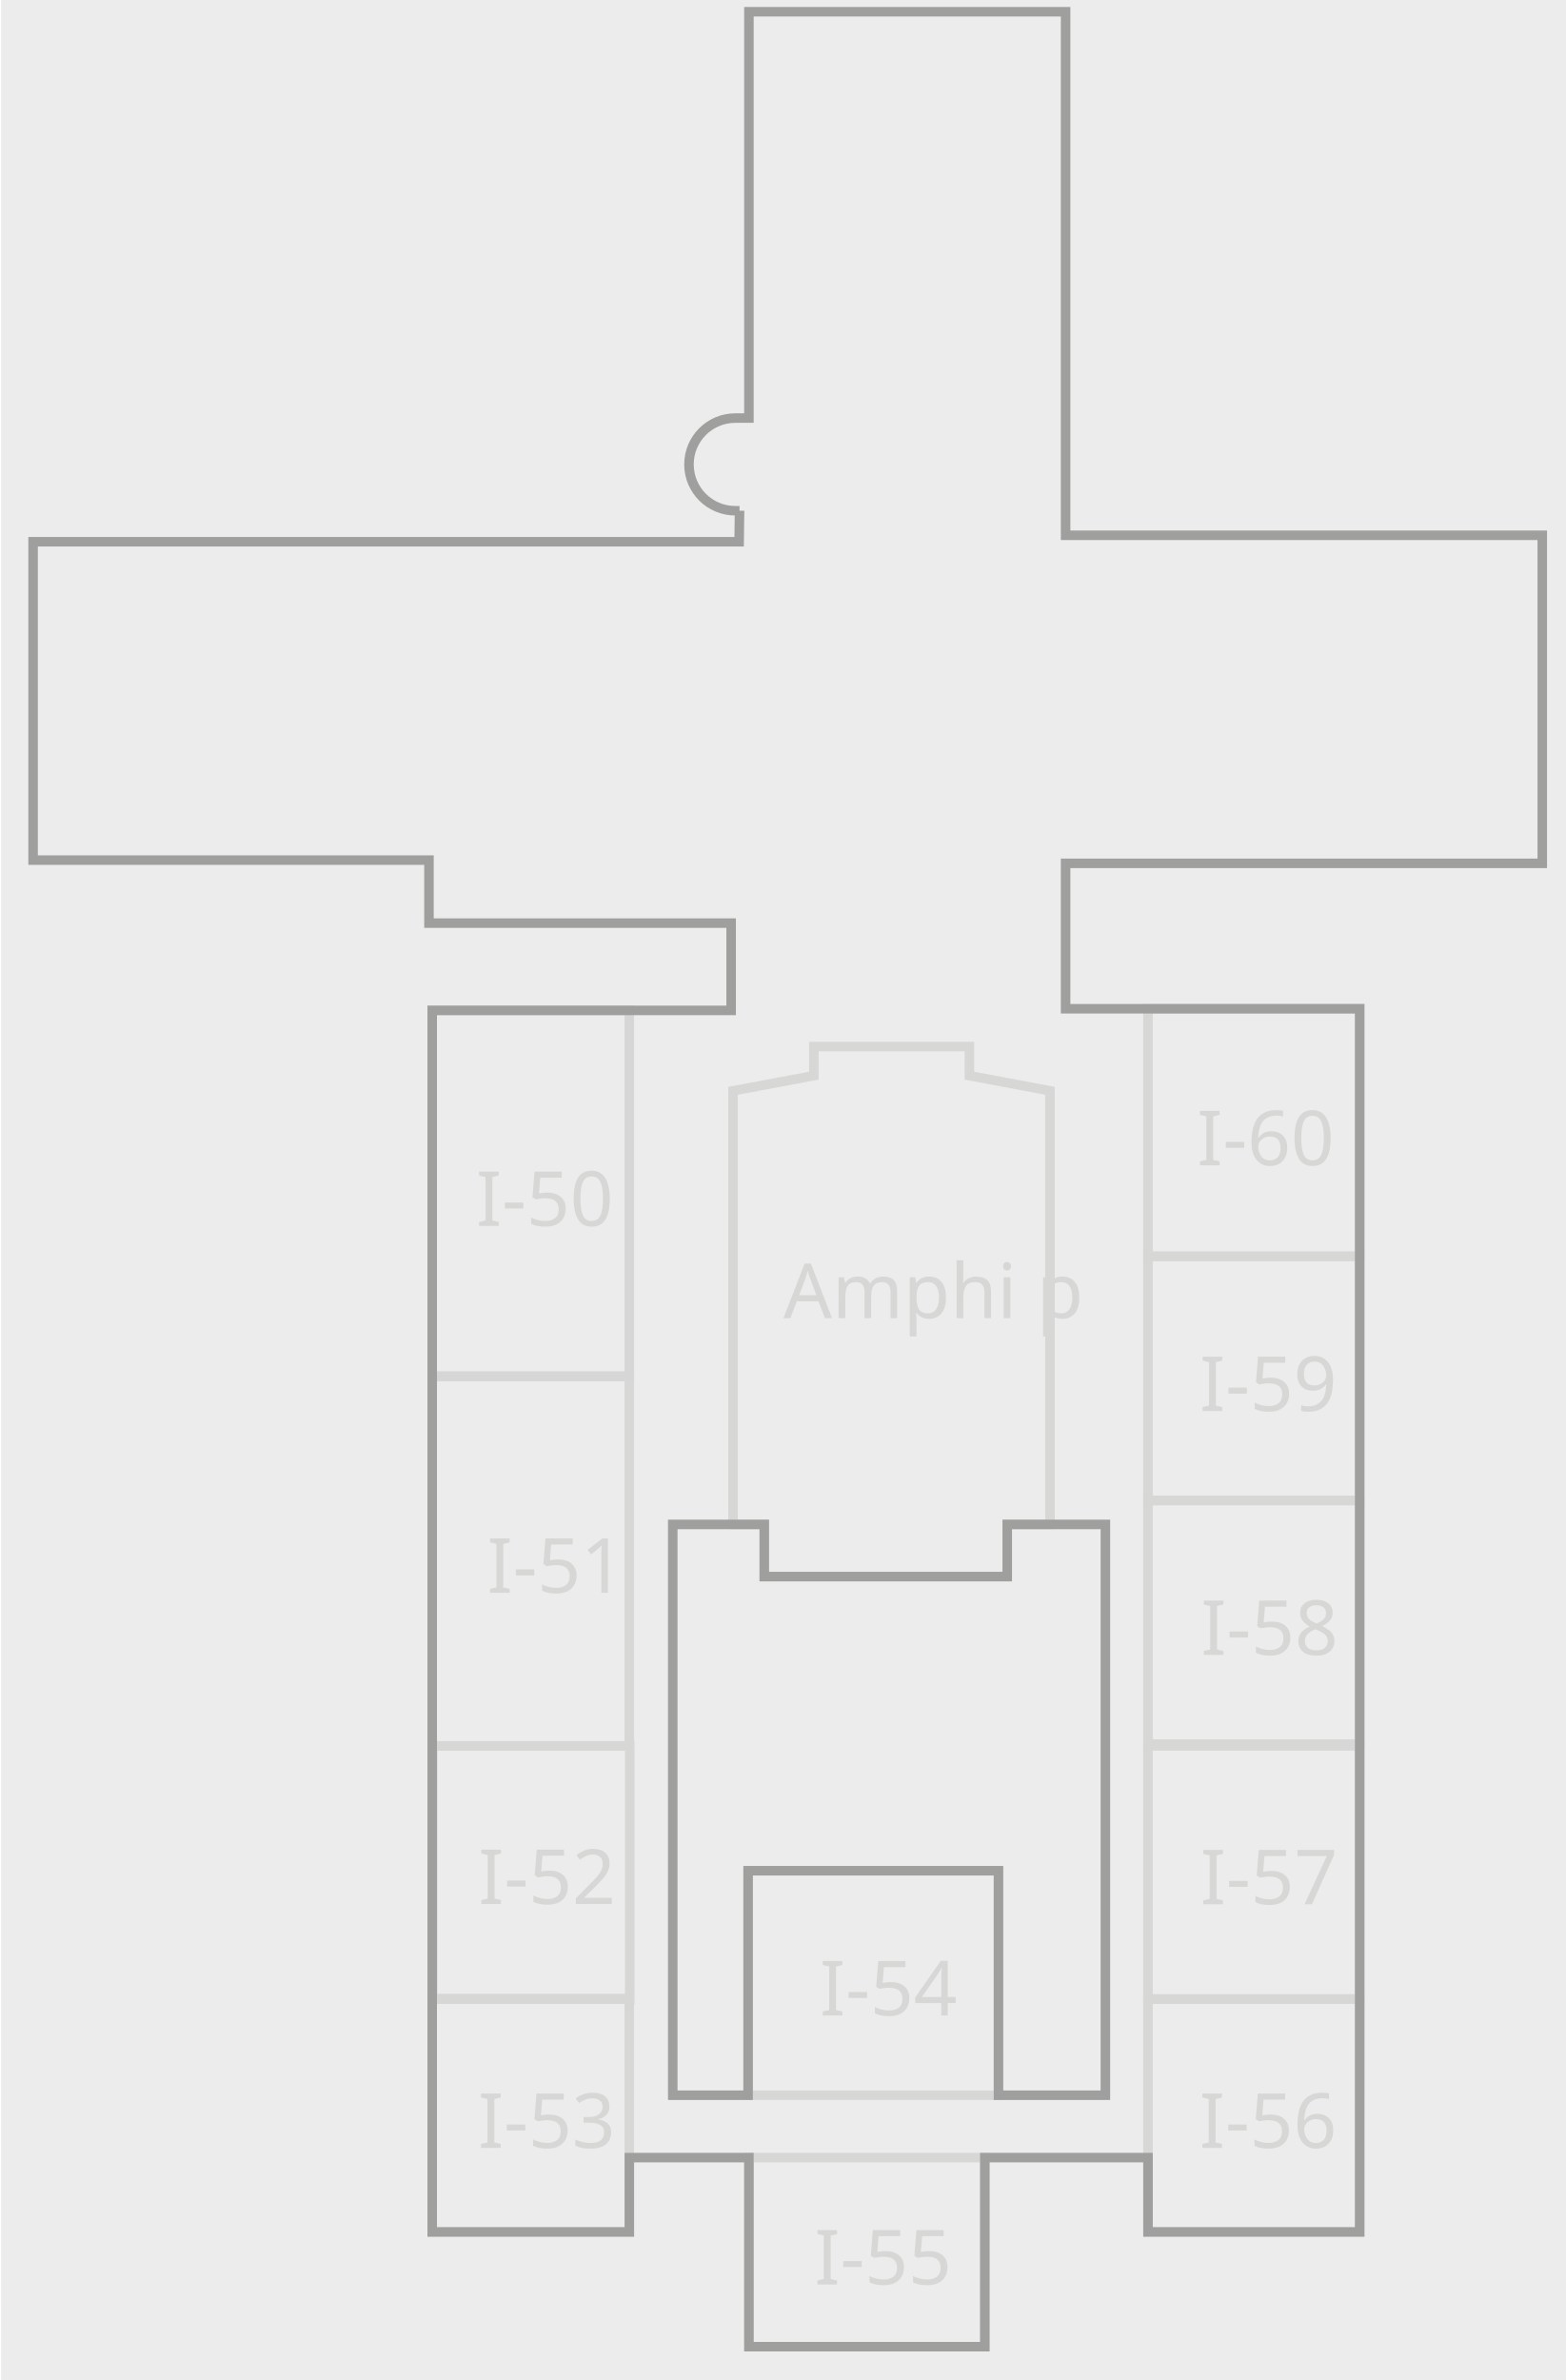
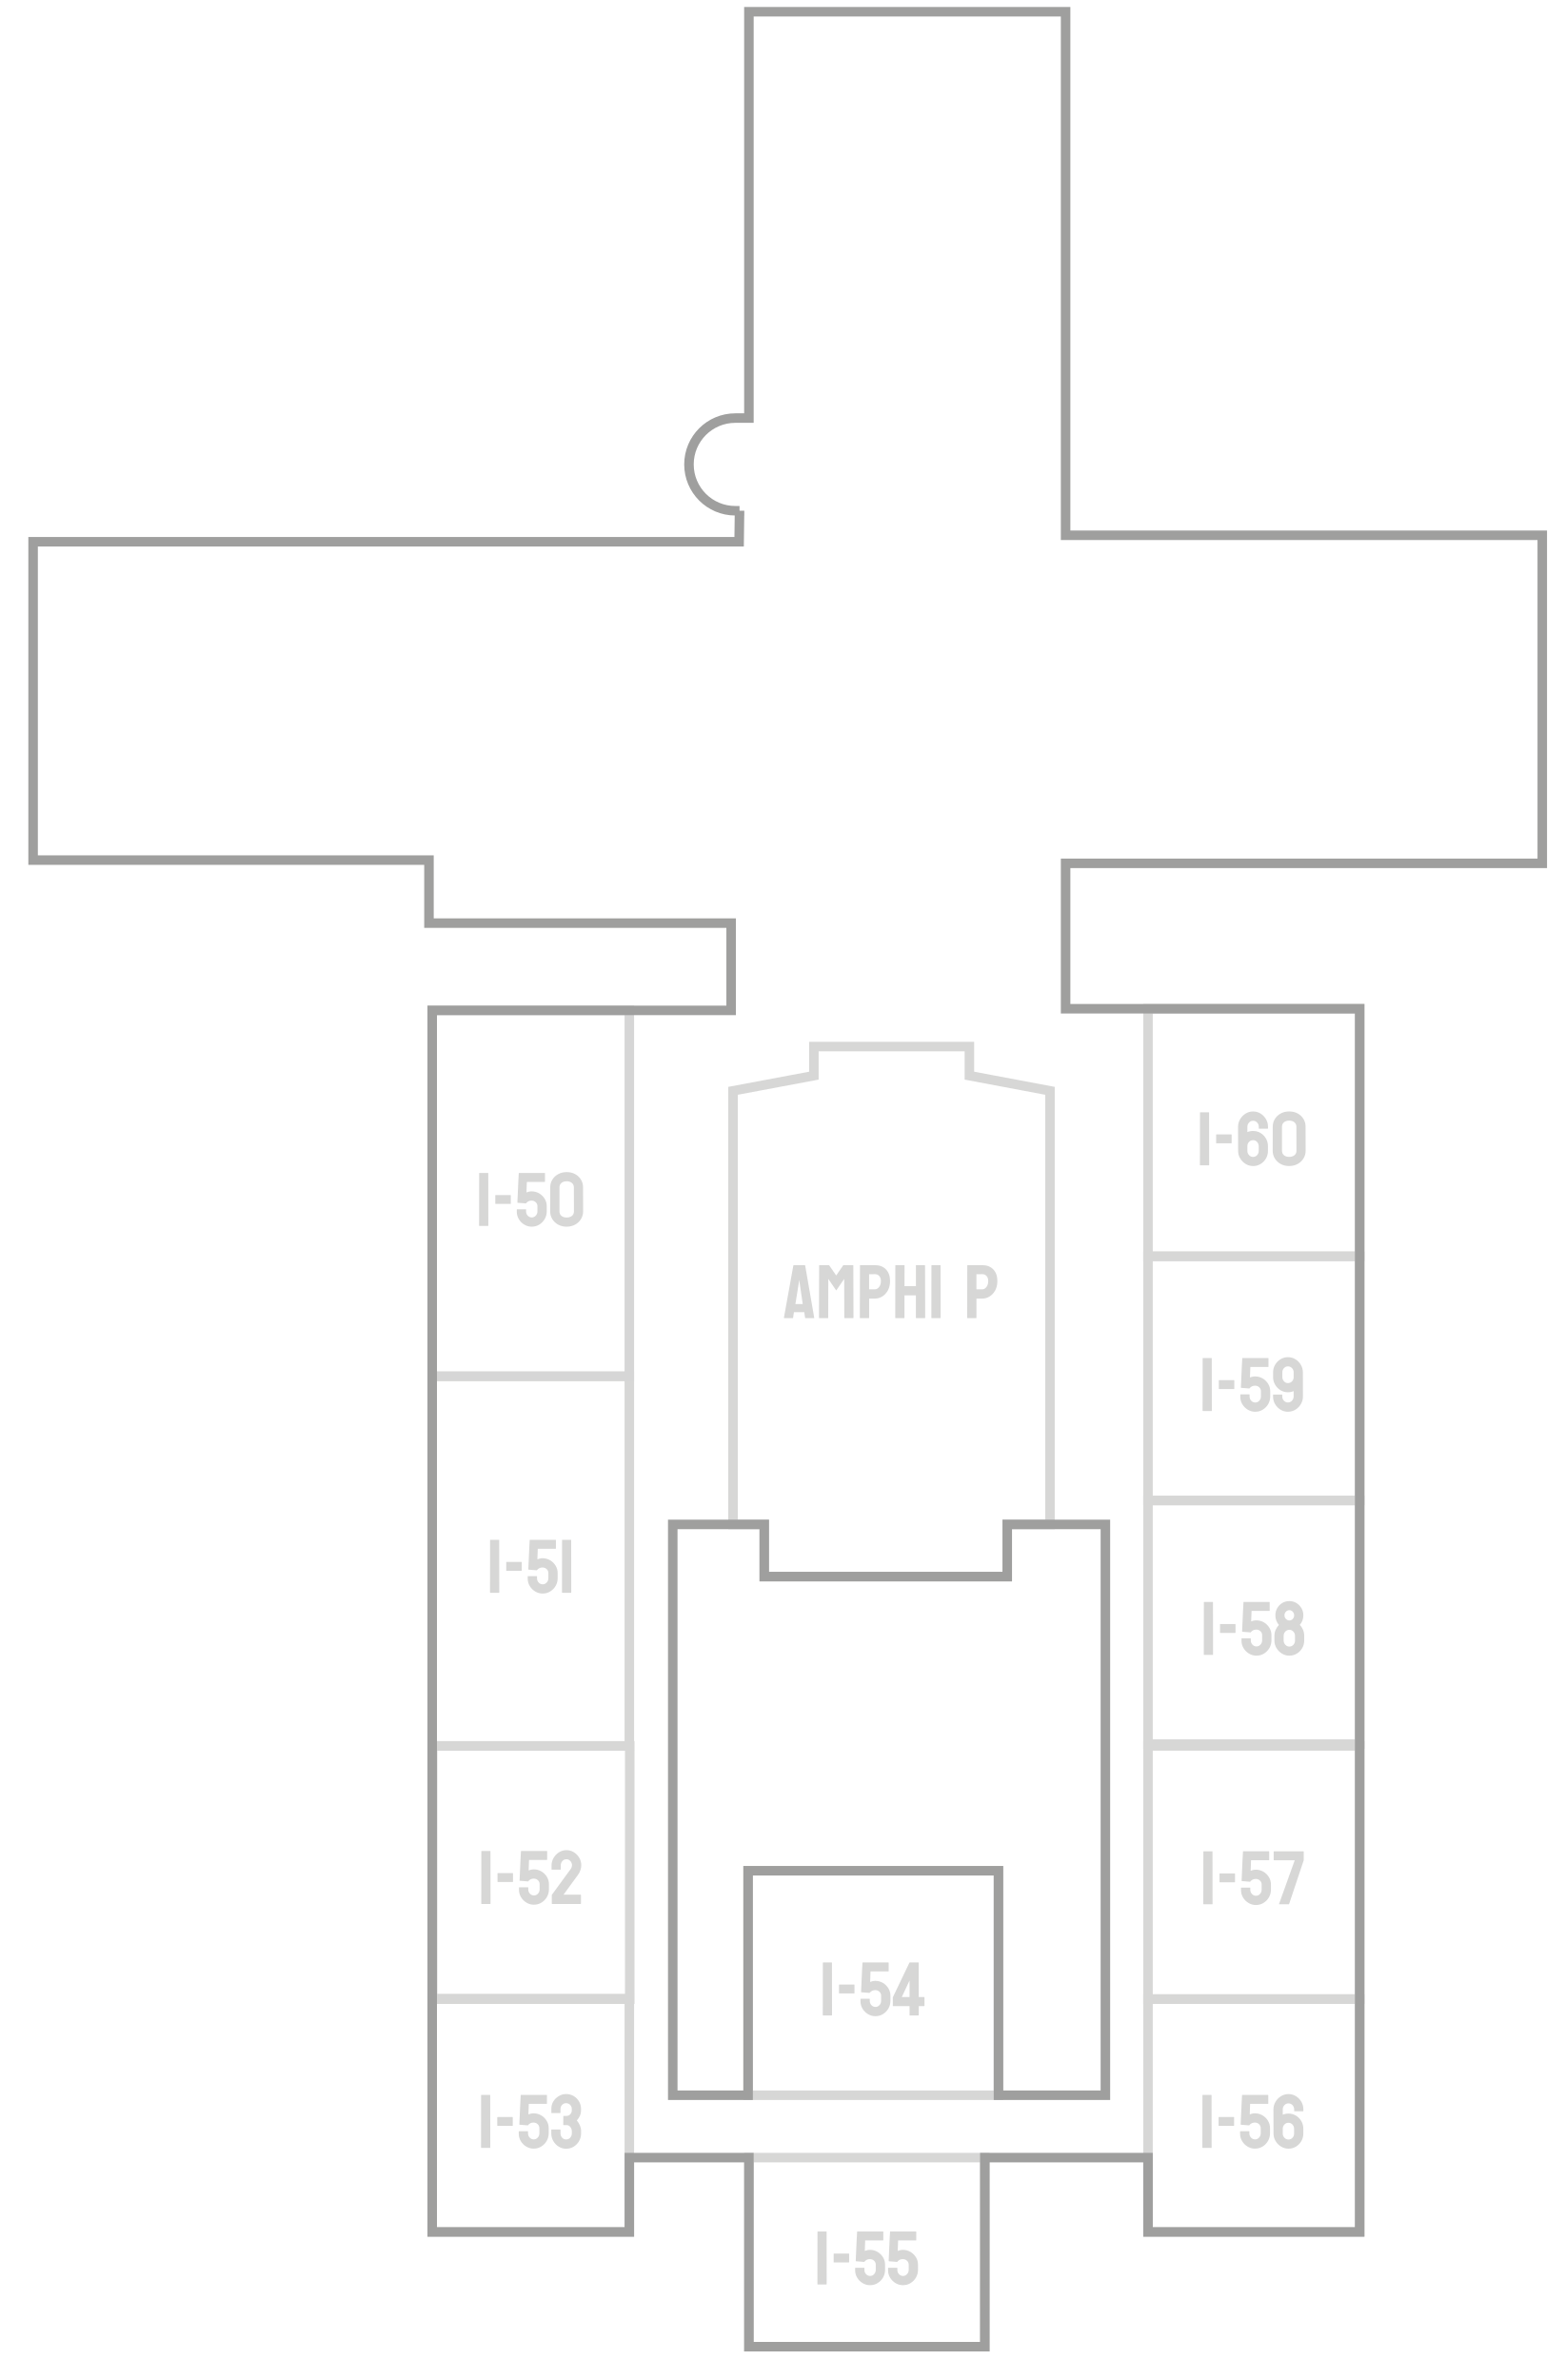
- <svg xmlns="http://www.w3.org/2000/svg" viewBox="0 0 657.91 1000.14">
+ <svg xmlns="http://www.w3.org/2000/svg" id="_" data-name="0" viewBox="0 0 657.91 1000.14">
  <defs>
    <style>
      .cls-1 {
        stroke: #d6d6d6;
      }

      .cls-1, .cls-2, .cls-3 {
        fill: none;
        stroke-miterlimit: 10;
        stroke-width: 4px;
      }

+       .cls-4 {
+         fill: #d7d7d6;
+       }
+ 
      .cls-2 {
        stroke: #d7d7d6;
      }

      .cls-3 {
        stroke: #9f9f9e;
      }
- 
-       .cls-4 {
-         fill: #d7d7d6;
-         font-family: Koulen-Regular, Koulen;
-         font-size: 32px;
-       }
- 
-       .cls-5 {
-         fill: #ececec;
-       }
    </style>
  </defs>
-   <g id="background">
-     <rect class="cls-5" x=".46" width="2013.28" height="1000.14" />
+   <g id="room">
+     <rect id="i-52" class="cls-2" x="181.8" y="733.67" width="82.84" height="106.44" />
+     <rect id="i-51" class="cls-2" x="181.63" y="578.35" width="82.84" height="155.33" />
+     <rect id="i-50" class="cls-1" x="181.63" y="424.58" width="82.84" height="153.76" />
+     <rect id="i-53" class="cls-2" x="181.63" y="839.86" width="82.84" height="98.07" />
+     <rect id="i-55" class="cls-2" x="314.72" y="906.69" width="99.14" height="79.45" />
+     <rect id="i-55-2" data-name="i-55" class="cls-2" x="314.38" y="786.13" width="105.22" height="94.34" />
+     <rect id="i-56" class="cls-2" x="482.44" y="840.03" width="88.95" height="97.9" />
+     <rect id="i-57" class="cls-2" x="482.44" y="733.67" width="88.95" height="106.42" />
+     <rect id="i-58" class="cls-2" x="482.44" y="630.55" width="88.95" height="102.37" />
+     <rect id="i-59" class="cls-2" x="482.44" y="527.93" width="88.95" height="102.62" />
+     <rect id="i-60" class="cls-2" x="482.44" y="423.9" width="88.95" height="104.03" />
+     <polygon id="amphi-p" class="cls-2" points="342.02 439.8 342.02 452.02 308.04 458.39 308.04 640.6 321.17 640.6 321.17 662.62 423.28 662.62 423.28 640.6 441.24 640.6 441.24 458.39 407.38 452.02 407.38 439.8 342.02 439.8" />
  </g>
-   <g id="_" data-name="0">
-     <g id="room">
-       <rect id="i-52" class="cls-2" x="181.8" y="733.67" width="82.84" height="106.44" />
-       <rect id="i-51" class="cls-2" x="181.63" y="578.35" width="82.84" height="155.33" />
-       <rect id="i-50" class="cls-1" x="181.63" y="424.58" width="82.84" height="153.76" />
-       <rect id="i-53" class="cls-2" x="181.63" y="839.86" width="82.84" height="98.07" />
-       <rect id="i-55" class="cls-2" x="314.72" y="906.69" width="99.14" height="79.45" />
-       <rect id="i-55-2" data-name="i-55" class="cls-2" x="314.38" y="786.13" width="105.22" height="94.34" />
-       <rect id="i-56" class="cls-2" x="482.44" y="840.03" width="88.95" height="97.9" />
-       <rect id="i-57" class="cls-2" x="482.44" y="733.67" width="88.95" height="106.42" />
-       <rect id="i-58" class="cls-2" x="482.44" y="630.55" width="88.95" height="102.37" />
-       <rect id="i-59" class="cls-2" x="482.44" y="527.93" width="88.95" height="102.62" />
-       <rect id="i-60" class="cls-2" x="482.44" y="423.9" width="88.95" height="104.03" />
-       <polygon id="amphi-p" class="cls-2" points="342.02 439.8 342.02 452.02 308.04 458.39 308.04 640.6 321.17 640.6 321.17 662.62 423.28 662.62 423.28 640.6 441.24 640.6 441.24 458.39 407.38 452.02 407.38 439.8 342.02 439.8" />
+   <path id="buildingPath" class="cls-3" d="M310.78,214.62l-.17,13.04H13.91v133.77H180.27v26.48h126.98v36.67h-125.62V937.93h82.84v-31.24h50.25v79.45h99.14v-79.45h68.58v31.24h88.95V423.9h-123.58v-61.11h200.31V224.95h-200.31V4.94h-133.09V175.69h-5.72c-10.75,0-19.47,8.71-19.47,19.47h0c0,10.75,8.71,19.47,19.47,19.47h1.78Z" />
+   <polygon id="buildingHole" class="cls-3" points="464.53 880.47 419.6 880.47 419.6 786.13 314.38 786.13 314.38 880.47 282.72 880.47 282.72 640.6 321.17 640.6 321.17 662.51 423.28 662.51 423.28 640.6 464.53 640.6 464.53 880.47" />
+   <g id="text">
+     <g>
+       <path class="cls-4" d="M206.03,800.1h-3.62c-.1,0-.16-.05-.16-.16l.03-21.98c0-.08,.04-.12,.12-.12h3.59c.08,0,.12,.04,.12,.12l.03,21.98c0,.1-.04,.16-.12,.16Z" />
+       <path class="cls-4" d="M215.42,790.85h-6.19c-.1,0-.16-.04-.16-.12v-3.48c0-.08,.05-.12,.16-.12h6.19c.1,0,.16,.04,.16,.12v3.48c0,.08-.05,.12-.16,.12Z" />
+       <path class="cls-4" d="M224.39,800.41c-1.14,0-2.18-.29-3.12-.86-.96-.57-1.73-1.33-2.3-2.28-.58-.95-.87-1.98-.87-3.09v-.95c0-.09,.05-.14,.16-.14h3.62c.08,0,.12,.05,.12,.14v.73c0,.72,.23,1.33,.7,1.82,.47,.5,1.03,.74,1.69,.74s1.23-.25,1.69-.76c.46-.5,.69-1.11,.69-1.8v-2.17c0-.67-.24-1.22-.72-1.67-.48-.45-1.07-.67-1.78-.67-.92,0-1.67,.37-2.27,1.09l-.06,.09-3.42-.27c-.11,0-.17-.05-.17-.16l.39-8.77,.19-3.48c0-.08,.04-.12,.12-.12h10.77c.08,0,.12,.04,.12,.12v3.48c0,.1-.04,.16-.12,.16h-7.5l-.16,4.42c.26-.12,.6-.23,1.02-.32,.42-.09,.79-.13,1.12-.13,1.16,0,2.22,.28,3.19,.84,.97,.57,1.74,1.33,2.32,2.27s.87,1.97,.87,3.11v2.17c0,1.16-.28,2.23-.84,3.22-.57,.98-1.33,1.76-2.28,2.35-.95,.59-2,.88-3.16,.88Z" />
+       <path class="cls-4" d="M243.99,800.1h-11.94c-.1,0-.16-.05-.16-.16v-3.62s.02-.08,.06-.12l7.91-10.84c.15-.2,.27-.45,.37-.76,.1-.31,.15-.58,.15-.8,0-.62-.22-1.2-.67-1.72-.45-.52-1.02-.78-1.7-.78s-1.21,.25-1.67,.75c-.46,.5-.69,1.14-.69,1.91v1.56c0,.1-.05,.16-.16,.16h-3.59c-.08,0-.12-.05-.12-.16v-1.56c0-1.2,.3-2.29,.89-3.27,.58-.98,1.35-1.76,2.3-2.34,.95-.58,1.96-.87,3.05-.87,1.15,0,2.19,.29,3.14,.88,.94,.59,1.69,1.37,2.26,2.33,.57,.96,.85,2,.85,3.11,0,.7-.12,1.41-.37,2.13-.25,.72-.58,1.37-1.01,1.93l-6.08,8.34h7.19c.09,0,.14,.04,.14,.12v3.62c0,.1-.05,.16-.14,.16Z" />
    </g>
-     <path id="buildingPath" class="cls-3" d="M310.78,214.62l-.17,13.04H13.91v133.77H180.27v26.48h126.98v36.67h-125.62V937.93h82.84v-31.24h50.25v79.45h99.14v-79.45h68.58v31.24h88.95V423.9h-123.58v-61.11h200.31V224.95h-200.31V4.94h-133.09V175.69h-5.72c-10.75,0-19.47,8.71-19.47,19.47h0c0,10.75,8.71,19.47,19.47,19.47h1.78Z" />
-     <polygon id="buildingHole" class="cls-3" points="464.53 880.47 419.6 880.47 419.6 786.13 314.38 786.13 314.38 880.47 282.72 880.47 282.72 640.6 321.17 640.6 321.17 662.51 423.28 662.51 423.28 640.6 464.53 640.6 464.53 880.47" />
-     <g id="text">
-       <text class="cls-4" transform="translate(200.99 800.1)">
-         <tspan x="0" y="0">I-52</tspan>
-       </text>
-       <text class="cls-4" transform="translate(204.65 669.34)">
-         <tspan x="0" y="0">I-51</tspan>
-       </text>
-       <text class="cls-4" transform="translate(200.06 515.17)">
-         <tspan x="0" y="0">I-50</tspan>
-       </text>
-       <text class="cls-4" transform="translate(200.88 902.6)">
-         <tspan x="0" y="0">I-53</tspan>
-       </text>
-       <text class="cls-4" transform="translate(344.49 846.94)">
-         <tspan x="0" y="0">I-54</tspan>
-       </text>
-       <text class="cls-4" transform="translate(342.24 959.99)">
-         <tspan x="0" y="0">I-55</tspan>
-       </text>
-       <text class="cls-4" transform="translate(504.01 902.6)">
-         <tspan x="0" y="0">I-56</tspan>
-       </text>
-       <text class="cls-4" transform="translate(504.4 800.23)">
-         <tspan x="0" y="0">I-57</tspan>
-       </text>
-       <text class="cls-4" transform="translate(504.61 695.44)">
-         <tspan x="0" y="0">I-58</tspan>
-       </text>
-       <text class="cls-4" transform="translate(504.1 592.95)">
-         <tspan x="0" y="0">I-59</tspan>
-       </text>
-       <text class="cls-4" transform="translate(502.99 489.69)">
-         <tspan x="0" y="0">I-60</tspan>
-       </text>
-       <text class="cls-4" transform="translate(329.24 553.91)">
-         <tspan x="0" y="0">Amphi p</tspan>
-       </text>
+     <g>
+       <path class="cls-4" d="M209.7,669.34h-3.62c-.1,0-.16-.05-.16-.16l.03-21.98c0-.08,.04-.12,.12-.12h3.59c.08,0,.12,.04,.12,.12l.03,21.98c0,.1-.04,.16-.12,.16Z" />
+       <path class="cls-4" d="M219.09,660.09h-6.19c-.1,0-.16-.04-.16-.12v-3.48c0-.08,.05-.12,.16-.12h6.19c.1,0,.16,.04,.16,.12v3.48c0,.08-.05,.12-.16,.12Z" />
+       <path class="cls-4" d="M228.06,669.66c-1.14,0-2.18-.29-3.12-.86-.96-.57-1.73-1.33-2.3-2.28-.58-.95-.87-1.98-.87-3.09v-.95c0-.09,.05-.14,.16-.14h3.62c.08,0,.12,.05,.12,.14v.73c0,.72,.23,1.33,.7,1.82,.47,.5,1.03,.74,1.69,.74s1.23-.25,1.69-.76c.46-.5,.69-1.11,.69-1.8v-2.17c0-.67-.24-1.22-.72-1.67-.48-.45-1.07-.67-1.78-.67-.92,0-1.67,.36-2.27,1.09l-.06,.09-3.42-.27c-.11,0-.17-.05-.17-.16l.39-8.77,.19-3.48c0-.08,.04-.12,.12-.12h10.77c.08,0,.12,.04,.12,.12v3.48c0,.1-.04,.16-.12,.16h-7.5l-.16,4.42c.26-.12,.6-.23,1.02-.32,.42-.09,.79-.13,1.12-.13,1.16,0,2.22,.28,3.19,.84,.97,.57,1.74,1.33,2.32,2.27s.87,1.97,.87,3.11v2.17c0,1.16-.28,2.23-.84,3.22-.57,.98-1.33,1.76-2.28,2.35-.95,.59-2,.88-3.16,.88Z" />
+       <path class="cls-4" d="M239.95,669.34h-3.62c-.1,0-.16-.05-.16-.16l.03-21.98c0-.08,.04-.12,.12-.12h3.59c.08,0,.12,.04,.12,.12l.03,21.98c0,.1-.04,.16-.12,.16Z" />
+     </g>
+     <g>
+       <path class="cls-4" d="M205.11,515.17h-3.62c-.1,0-.16-.05-.16-.16l.03-21.98c0-.08,.04-.12,.12-.12h3.59c.08,0,.12,.04,.12,.12l.03,21.98c0,.1-.04,.16-.12,.16Z" />
+       <path class="cls-4" d="M214.5,505.92h-6.19c-.1,0-.16-.04-.16-.12v-3.48c0-.08,.05-.12,.16-.12h6.19c.1,0,.16,.04,.16,.12v3.48c0,.08-.05,.12-.16,.12Z" />
+       <path class="cls-4" d="M223.47,515.49c-1.14,0-2.18-.29-3.12-.86-.96-.57-1.73-1.33-2.3-2.28-.58-.95-.87-1.98-.87-3.09v-.95c0-.09,.05-.14,.16-.14h3.62c.08,0,.12,.05,.12,.14v.73c0,.72,.23,1.33,.7,1.82,.47,.5,1.03,.74,1.69,.74s1.23-.25,1.69-.76c.46-.5,.69-1.11,.69-1.8v-2.17c0-.67-.24-1.22-.72-1.67-.48-.45-1.07-.67-1.78-.67-.92,0-1.67,.36-2.27,1.09l-.06,.09-3.42-.27c-.11,0-.17-.05-.17-.16l.39-8.77,.19-3.48c0-.08,.04-.12,.12-.12h10.77c.08,0,.12,.04,.12,.12v3.48c0,.1-.04,.16-.12,.16h-7.5l-.16,4.42c.26-.12,.6-.23,1.02-.32,.42-.09,.79-.13,1.12-.13,1.16,0,2.22,.28,3.19,.84,.97,.57,1.74,1.33,2.32,2.27s.87,1.97,.87,3.11v2.17c0,1.16-.28,2.23-.84,3.22-.57,.98-1.33,1.76-2.28,2.35-.95,.59-2,.88-3.16,.88Z" />
+       <path class="cls-4" d="M238.14,515.49c-1.35,0-2.56-.29-3.61-.88-1.04-.58-1.86-1.36-2.45-2.34-.59-.97-.88-2.04-.88-3.21l.03-10.14c0-1.19,.3-2.25,.89-3.2,.58-.96,1.4-1.73,2.44-2.3,1.04-.58,2.23-.87,3.58-.87s2.57,.29,3.59,.86c1.02,.57,1.83,1.34,2.41,2.3,.59,.96,.88,2.03,.88,3.21l.03,10.14c0,1.16-.29,2.22-.88,3.2-.59,.98-1.41,1.76-2.45,2.34-1.04,.58-2.24,.88-3.6,.88Zm3.05-6.42l-.03-10.14c0-.75-.28-1.36-.84-1.83-.56-.47-1.28-.7-2.18-.7s-1.65,.23-2.2,.7c-.55,.47-.83,1.08-.83,1.83v10.14c0,.79,.28,1.42,.83,1.88,.55,.46,1.29,.69,2.2,.69s1.63-.23,2.2-.69c.57-.46,.85-1.08,.85-1.88Z" />
+     </g>
+     <g>
+       <path class="cls-4" d="M205.93,902.6h-3.62c-.1,0-.16-.05-.16-.16l.03-21.98c0-.08,.04-.12,.12-.12h3.59c.08,0,.12,.04,.12,.12l.03,21.98c0,.1-.04,.16-.12,.16Z" />
+       <path class="cls-4" d="M215.32,893.35h-6.19c-.1,0-.16-.04-.16-.12v-3.48c0-.08,.05-.12,.16-.12h6.19c.1,0,.16,.04,.16,.12v3.48c0,.08-.05,.12-.16,.12Z" />
+       <path class="cls-4" d="M224.29,902.92c-1.14,0-2.18-.29-3.12-.86-.96-.57-1.73-1.33-2.3-2.28s-.87-1.98-.87-3.09v-.95c0-.09,.05-.14,.16-.14h3.62c.08,0,.12,.05,.12,.14v.73c0,.72,.23,1.33,.7,1.82s1.03,.74,1.69,.74,1.23-.25,1.69-.76c.46-.5,.69-1.11,.69-1.8v-2.17c0-.67-.24-1.22-.72-1.67-.48-.45-1.07-.67-1.78-.67-.92,0-1.67,.36-2.27,1.09l-.06,.09-3.42-.27c-.11,0-.17-.05-.17-.16l.39-8.77,.19-3.48c0-.08,.04-.12,.12-.12h10.77c.08,0,.12,.04,.12,.12v3.48c0,.1-.04,.16-.12,.16h-7.5l-.16,4.42c.26-.12,.6-.23,1.02-.32,.42-.09,.79-.13,1.12-.13,1.16,0,2.22,.28,3.19,.84,.97,.57,1.74,1.33,2.32,2.27s.87,1.97,.87,3.11v2.17c0,1.16-.28,2.23-.84,3.22-.57,.98-1.33,1.76-2.28,2.35-.95,.59-2,.88-3.16,.88Z" />
+       <path class="cls-4" d="M237.9,902.96c-1.11,0-2.15-.3-3.11-.89-.95-.58-1.71-1.37-2.27-2.35-.57-.98-.85-2.06-.85-3.23v-1.44c0-.11,.04-.17,.12-.17h3.59c.1,0,.16,.06,.16,.17v1.44c0,.7,.22,1.3,.67,1.8,.45,.5,1.01,.76,1.69,.76,.75,0,1.34-.26,1.77-.79,.43-.53,.64-1.12,.64-1.77v-.86c0-.67-.21-1.27-.62-1.8-.42-.53-.94-.8-1.58-.8h-1.25c-.1,0-.16-.06-.16-.17l.03-3.58c0-.08,.04-.12,.12-.12h1.25c.57,0,1.08-.22,1.53-.67,.45-.45,.67-1.04,.67-1.77v-.44c0-.69-.23-1.27-.69-1.75-.46-.48-1.03-.72-1.72-.72s-1.21,.24-1.67,.72c-.46,.48-.69,1.06-.69,1.75v1.53c0,.1-.04,.16-.12,.16h-3.59c-.08,0-.12-.05-.12-.16v-1.7c0-1.17,.3-2.21,.89-3.12,.58-.92,1.35-1.65,2.3-2.2,.95-.55,1.95-.82,3.02-.82,1.16,0,2.21,.28,3.16,.84,.95,.57,1.7,1.33,2.26,2.27,.56,.94,.84,1.97,.84,3.09v.52c0,.94-.16,1.75-.47,2.43s-.75,1.34-1.3,1.96c.55,.64,.99,1.33,1.31,2.09,.32,.76,.48,1.54,.48,2.34v.97c0,1.19-.28,2.28-.84,3.27-.57,.98-1.33,1.76-2.28,2.34-.95,.58-2,.87-3.16,.87Z" />
+     </g>
+     <g>
+       <path class="cls-4" d="M349.54,846.94h-3.62c-.1,0-.16-.05-.16-.16l.03-21.98c0-.08,.04-.12,.12-.12h3.59c.08,0,.12,.04,.12,.12l.03,21.98c0,.1-.04,.16-.12,.16Z" />
+       <path class="cls-4" d="M358.93,837.69h-6.19c-.1,0-.16-.04-.16-.12v-3.48c0-.08,.05-.12,.16-.12h6.19c.1,0,.16,.04,.16,.12v3.48c0,.08-.05,.12-.16,.12Z" />
+       <path class="cls-4" d="M367.9,847.26c-1.14,0-2.18-.29-3.12-.86-.96-.57-1.73-1.33-2.3-2.28s-.87-1.98-.87-3.09v-.95c0-.09,.05-.14,.16-.14h3.62c.08,0,.12,.05,.12,.14v.73c0,.72,.23,1.33,.7,1.82s1.03,.74,1.69,.74,1.23-.25,1.69-.76,.69-1.11,.69-1.8v-2.17c0-.67-.24-1.22-.72-1.67s-1.07-.67-1.78-.67c-.92,0-1.67,.36-2.27,1.09l-.06,.09-3.42-.27c-.11,0-.17-.05-.17-.16l.39-8.77,.19-3.48c0-.08,.04-.12,.12-.12h10.77c.08,0,.12,.04,.12,.12v3.48c0,.1-.04,.16-.12,.16h-7.5l-.16,4.42c.26-.12,.6-.23,1.02-.32s.79-.13,1.12-.13c1.16,0,2.22,.28,3.19,.84,.97,.57,1.74,1.33,2.32,2.27s.87,1.97,.87,3.11v2.17c0,1.16-.28,2.23-.84,3.22-.57,.98-1.33,1.76-2.28,2.35-.95,.59-2,.88-3.16,.88Z" />
+       <path class="cls-4" d="M385.96,846.94h-3.61c-.08,0-.12-.05-.12-.16v-3.75h-6.92c-.08,0-.12-.05-.12-.16v-3.52l6.97-14.56c.05-.08,.12-.12,.2-.12h3.61c.06,0,.09,.04,.09,.12l.03,14.42h2.25c.1,0,.16,.06,.16,.17v3.48c0,.1-.04,.16-.12,.16h-2.28v3.75c0,.1-.04,.16-.12,.16Zm-7-7.72h3.27v-6.97l-3.27,6.97Z" />
+     </g>
+     <g>
+       <path class="cls-4" d="M347.29,959.99h-3.62c-.1,0-.16-.05-.16-.16l.03-21.98c0-.08,.04-.12,.12-.12h3.59c.08,0,.12,.04,.12,.12l.03,21.98c0,.1-.04,.16-.12,.16Z" />
+       <path class="cls-4" d="M356.68,950.74h-6.19c-.1,0-.16-.04-.16-.12v-3.48c0-.08,.05-.12,.16-.12h6.19c.1,0,.16,.04,.16,.12v3.48c0,.08-.05,.12-.16,.12Z" />
+       <path class="cls-4" d="M365.65,960.3c-1.14,0-2.18-.29-3.12-.86-.96-.57-1.73-1.33-2.3-2.28-.58-.95-.87-1.98-.87-3.09v-.95c0-.09,.05-.14,.16-.14h3.62c.08,0,.12,.05,.12,.14v.73c0,.72,.23,1.33,.7,1.82,.47,.5,1.03,.74,1.69,.74s1.23-.25,1.69-.76c.46-.5,.69-1.11,.69-1.8v-2.17c0-.67-.24-1.22-.72-1.67-.48-.45-1.07-.67-1.78-.67-.92,0-1.67,.37-2.27,1.09l-.06,.09-3.42-.27c-.12,0-.17-.05-.17-.16l.39-8.77,.19-3.48c0-.08,.04-.12,.12-.12h10.77c.08,0,.12,.04,.12,.12v3.48c0,.1-.04,.16-.12,.16h-7.5l-.16,4.42c.26-.12,.6-.23,1.02-.32,.42-.09,.79-.13,1.12-.13,1.16,0,2.22,.28,3.19,.84,.97,.57,1.74,1.33,2.32,2.27s.87,1.97,.87,3.11v2.17c0,1.16-.28,2.23-.84,3.22-.57,.98-1.33,1.76-2.28,2.35-.95,.59-2,.88-3.16,.88Z" />
+       <path class="cls-4" d="M379.49,960.3c-1.14,0-2.18-.29-3.12-.86-.96-.57-1.73-1.33-2.3-2.28-.58-.95-.87-1.98-.87-3.09v-.95c0-.09,.05-.14,.16-.14h3.62c.08,0,.12,.05,.12,.14v.73c0,.72,.23,1.33,.7,1.82,.47,.5,1.03,.74,1.69,.74s1.23-.25,1.69-.76c.46-.5,.69-1.11,.69-1.8v-2.17c0-.67-.24-1.22-.72-1.67-.48-.45-1.07-.67-1.78-.67-.92,0-1.67,.37-2.27,1.09l-.06,.09-3.42-.27c-.12,0-.17-.05-.17-.16l.39-8.77,.19-3.48c0-.08,.04-.12,.12-.12h10.77c.08,0,.12,.04,.12,.12v3.48c0,.1-.04,.16-.12,.16h-7.5l-.16,4.42c.26-.12,.6-.23,1.02-.32,.42-.09,.79-.13,1.12-.13,1.16,0,2.22,.28,3.19,.84,.97,.57,1.74,1.33,2.32,2.27s.87,1.97,.87,3.11v2.17c0,1.16-.28,2.23-.84,3.22-.57,.98-1.33,1.76-2.28,2.35-.95,.59-2,.88-3.16,.88Z" />
+     </g>
+     <g>
+       <path class="cls-4" d="M509.06,902.6h-3.62c-.1,0-.16-.05-.16-.16l.03-21.98c0-.08,.04-.12,.12-.12h3.59c.08,0,.12,.04,.12,.12l.03,21.98c0,.1-.04,.16-.12,.16Z" />
+       <path class="cls-4" d="M518.45,893.35h-6.19c-.1,0-.16-.04-.16-.12v-3.48c0-.08,.05-.12,.16-.12h6.19c.1,0,.16,.04,.16,.12v3.48c0,.08-.05,.12-.16,.12Z" />
+       <path class="cls-4" d="M527.42,902.92c-1.14,0-2.18-.29-3.12-.86-.96-.57-1.73-1.33-2.3-2.28-.58-.95-.87-1.98-.87-3.09v-.95c0-.09,.05-.14,.16-.14h3.62c.08,0,.12,.05,.12,.14v.73c0,.72,.23,1.33,.7,1.82,.47,.5,1.03,.74,1.69,.74s1.23-.25,1.69-.76c.46-.5,.69-1.11,.69-1.8v-2.17c0-.67-.24-1.22-.72-1.67-.48-.45-1.07-.67-1.78-.67-.92,0-1.67,.37-2.27,1.09l-.06,.09-3.42-.27c-.12,0-.17-.05-.17-.16l.39-8.77,.19-3.48c0-.08,.04-.12,.12-.12h10.77c.08,0,.12,.04,.12,.12v3.48c0,.1-.04,.16-.12,.16h-7.5l-.16,4.42c.26-.12,.6-.23,1.02-.32,.42-.09,.79-.13,1.12-.13,1.16,0,2.22,.28,3.19,.84,.97,.57,1.74,1.33,2.32,2.27s.87,1.97,.87,3.11v2.17c0,1.16-.28,2.23-.84,3.22-.57,.98-1.33,1.76-2.28,2.35-.95,.59-2,.88-3.16,.88Z" />
+       <path class="cls-4" d="M541.45,902.92c-1.12,0-2.15-.29-3.11-.88-.95-.58-1.71-1.35-2.29-2.31-.58-.96-.87-2.02-.87-3.17l-.03-10.11c0-1.17,.29-2.24,.88-3.23,.58-.98,1.35-1.76,2.3-2.35,.95-.59,1.99-.88,3.12-.88s2.2,.29,3.16,.88c.95,.59,1.71,1.38,2.27,2.34,.57,.97,.85,2.05,.85,3.25v.64c0,.08-.05,.12-.16,.12h-3.59c-.08,0-.12-.04-.12-.12v-.64c0-.71-.23-1.31-.69-1.81-.46-.5-1.03-.75-1.72-.75s-1.22,.25-1.69,.75-.7,1.1-.7,1.81v2.2c.75-.32,1.55-.48,2.39-.48,1.16,0,2.21,.29,3.16,.86,.95,.57,1.7,1.35,2.26,2.32,.56,.97,.84,2.05,.84,3.23v1.98c0,1.16-.28,2.22-.84,3.19-.57,.97-1.33,1.74-2.27,2.31-.94,.57-1.98,.86-3.14,.86Zm0-3.83c.67,0,1.23-.24,1.69-.73,.46-.49,.69-1.09,.69-1.8v-1.98c0-.69-.23-1.28-.69-1.78-.46-.5-1.02-.75-1.69-.75s-1.22,.25-1.69,.73c-.47,.49-.7,1.09-.7,1.8v1.98c0,.68,.23,1.27,.7,1.77,.47,.51,1.03,.76,1.69,.76Z" />
+     </g>
+     <g>
+       <path class="cls-4" d="M509.45,800.23h-3.62c-.1,0-.16-.05-.16-.16l.03-21.98c0-.08,.04-.12,.12-.12h3.59c.08,0,.12,.04,.12,.12l.03,21.98c0,.1-.04,.16-.12,.16Z" />
+       <path class="cls-4" d="M518.84,790.98h-6.19c-.1,0-.16-.04-.16-.12v-3.48c0-.08,.05-.12,.16-.12h6.19c.1,0,.16,.04,.16,.12v3.48c0,.08-.05,.12-.16,.12Z" />
+       <path class="cls-4" d="M527.81,800.54c-1.14,0-2.18-.29-3.12-.86-.96-.57-1.73-1.33-2.3-2.28-.58-.95-.87-1.98-.87-3.09v-.95c0-.09,.05-.14,.16-.14h3.62c.08,0,.12,.05,.12,.14v.73c0,.72,.23,1.33,.7,1.82,.47,.5,1.03,.74,1.69,.74s1.23-.25,1.69-.76c.46-.5,.69-1.11,.69-1.8v-2.17c0-.67-.24-1.22-.72-1.67-.48-.45-1.07-.67-1.78-.67-.92,0-1.67,.37-2.27,1.09l-.06,.09-3.42-.27c-.12,0-.17-.05-.17-.16l.39-8.77,.19-3.48c0-.08,.04-.12,.12-.12h10.77c.08,0,.12,.04,.12,.12v3.48c0,.1-.04,.16-.12,.16h-7.5l-.16,4.42c.26-.12,.6-.23,1.02-.32,.42-.09,.79-.13,1.12-.13,1.16,0,2.22,.28,3.19,.84,.97,.57,1.74,1.33,2.32,2.27s.87,1.97,.87,3.11v2.17c0,1.16-.28,2.23-.84,3.22-.57,.98-1.33,1.76-2.28,2.35-.95,.59-2,.88-3.16,.88Z" />
+       <path class="cls-4" d="M541.54,800.23h-3.95c-.09,0-.12-.05-.08-.16l6.59-18.34h-8.73c-.08,0-.12-.04-.12-.12v-3.48c0-.1,.04-.16,.12-.16h12.39c.08,0,.12,.05,.12,.16v3.58l-6.14,18.38c-.04,.1-.11,.16-.2,.16Z" />
+     </g>
+     <g>
+       <path class="cls-4" d="M509.66,695.44h-3.62c-.1,0-.16-.05-.16-.16l.03-21.98c0-.08,.04-.12,.12-.12h3.59c.08,0,.12,.04,.12,.12l.03,21.98c0,.1-.04,.16-.12,.16Z" />
+       <path class="cls-4" d="M519.05,686.19h-6.19c-.1,0-.16-.04-.16-.12v-3.48c0-.08,.05-.12,.16-.12h6.19c.1,0,.16,.04,.16,.12v3.48c0,.08-.05,.12-.16,.12Z" />
+       <path class="cls-4" d="M528.02,695.76c-1.14,0-2.18-.29-3.12-.86-.96-.57-1.73-1.33-2.3-2.28-.58-.95-.87-1.98-.87-3.09v-.95c0-.09,.05-.14,.16-.14h3.62c.08,0,.12,.05,.12,.14v.73c0,.72,.23,1.33,.7,1.82,.47,.5,1.03,.74,1.69,.74s1.23-.25,1.69-.76c.46-.5,.69-1.11,.69-1.8v-2.17c0-.67-.24-1.22-.72-1.67-.48-.45-1.07-.67-1.78-.67-.92,0-1.67,.36-2.27,1.09l-.06,.09-3.42-.27c-.11,0-.17-.05-.17-.16l.39-8.77,.19-3.48c0-.08,.04-.12,.12-.12h10.77c.08,0,.12,.04,.12,.12v3.48c0,.1-.04,.16-.12,.16h-7.5l-.16,4.42c.26-.12,.6-.23,1.02-.32,.42-.09,.79-.13,1.12-.13,1.16,0,2.22,.28,3.19,.84,.97,.57,1.74,1.33,2.32,2.27s.87,1.97,.87,3.11v2.17c0,1.16-.28,2.23-.84,3.22-.57,.98-1.33,1.76-2.28,2.35s-2,.88-3.16,.88Z" />
+       <path class="cls-4" d="M541.83,695.76c-1.11,0-2.15-.29-3.11-.88-.95-.58-1.71-1.35-2.29-2.31-.58-.96-.87-2.02-.87-3.17v-1.98c0-.9,.17-1.73,.52-2.52s.8-1.47,1.38-2.06c-.47-.51-.84-1.11-1.1-1.8-.27-.69-.4-1.43-.4-2.23,0-1.09,.26-2.1,.78-3.03,.52-.91,1.23-1.62,2.12-2.16s1.89-.8,2.97-.8,2.08,.27,2.97,.81c.89,.54,1.59,1.26,2.12,2.16,.53,.9,.8,1.9,.8,3.01,0,.79-.13,1.53-.4,2.21-.27,.68-.63,1.29-1.1,1.82,.57,.57,1.03,1.26,1.36,2.05,.33,.79,.5,1.64,.5,2.53v1.98c0,1.16-.28,2.22-.84,3.19-.57,.97-1.33,1.74-2.27,2.31s-1.98,.86-3.14,.86Zm0-3.83c.67,0,1.23-.24,1.69-.73,.46-.49,.69-1.09,.69-1.8v-1.98c0-.69-.23-1.28-.69-1.78s-1.02-.75-1.69-.75-1.22,.25-1.69,.73c-.47,.49-.7,1.09-.7,1.8v1.98c0,.68,.23,1.27,.7,1.77,.47,.51,1.03,.76,1.69,.76Zm0-10.98c.56,0,1.04-.21,1.43-.62,.39-.42,.59-.92,.59-1.52s-.2-1.1-.59-1.53c-.39-.43-.87-.64-1.43-.64s-1.03,.21-1.44,.64c-.41,.43-.61,.94-.61,1.53s.2,1.07,.61,1.5c.41,.43,.89,.64,1.44,.64Z" />
+     </g>
+     <g>
+       <path class="cls-4" d="M509.15,592.95h-3.62c-.1,0-.16-.05-.16-.16l.03-21.98c0-.08,.04-.12,.12-.12h3.59c.08,0,.12,.04,.12,.12l.03,21.98c0,.1-.04,.16-.12,.16Z" />
+       <path class="cls-4" d="M518.54,583.7h-6.19c-.1,0-.16-.04-.16-.12v-3.48c0-.08,.05-.12,.16-.12h6.19c.1,0,.16,.04,.16,.12v3.48c0,.08-.05,.12-.16,.12Z" />
+       <path class="cls-4" d="M527.51,593.26c-1.14,0-2.18-.29-3.12-.86-.96-.57-1.73-1.33-2.3-2.28-.58-.95-.87-1.98-.87-3.09v-.95c0-.09,.05-.14,.16-.14h3.62c.08,0,.12,.05,.12,.14v.73c0,.72,.23,1.33,.7,1.82,.47,.5,1.03,.74,1.69,.74s1.23-.25,1.69-.76c.46-.5,.69-1.11,.69-1.8v-2.17c0-.67-.24-1.22-.72-1.67-.48-.45-1.07-.67-1.78-.67-.92,0-1.67,.36-2.27,1.09l-.06,.09-3.42-.27c-.12,0-.17-.05-.17-.16l.39-8.77,.19-3.48c0-.08,.04-.12,.12-.12h10.77c.08,0,.12,.04,.12,.12v3.48c0,.1-.04,.16-.12,.16h-7.5l-.16,4.42c.26-.12,.6-.23,1.02-.32,.42-.09,.79-.13,1.12-.13,1.16,0,2.22,.28,3.19,.84,.97,.57,1.74,1.33,2.32,2.27s.87,1.97,.87,3.11v2.17c0,1.16-.28,2.23-.84,3.22-.57,.98-1.33,1.76-2.28,2.35-.95,.59-2,.88-3.16,.88Z" />
+       <path class="cls-4" d="M541.24,593.26c-1.12,0-2.17-.29-3.12-.88-.96-.58-1.72-1.37-2.29-2.35-.57-.98-.85-2.06-.85-3.23v-.64c0-.08,.05-.12,.16-.12h3.59c.08,0,.12,.04,.12,.12v.64c0,.7,.23,1.3,.7,1.8,.47,.51,1.03,.76,1.69,.76s1.23-.25,1.7-.76c.47-.5,.7-1.11,.7-1.8v-2.22c-.75,.32-1.55,.48-2.41,.48-1.16,0-2.2-.29-3.12-.86-.94-.57-1.69-1.35-2.26-2.32-.57-.97-.85-2.04-.85-3.21v-1.98c0-1.19,.29-2.25,.86-3.2,.56-.96,1.32-1.73,2.27-2.3,.95-.58,1.98-.87,3.11-.87s2.18,.29,3.12,.86c.95,.57,1.71,1.35,2.29,2.32,.58,.97,.87,2.04,.87,3.2v1.98l.03,8.12c0,1.17-.29,2.24-.86,3.22-.57,.98-1.34,1.76-2.29,2.35s-2.01,.88-3.16,.88Zm0-12.06c.69,0,1.26-.24,1.72-.73,.46-.49,.69-1.08,.69-1.78v-1.98c0-.69-.23-1.28-.7-1.78s-1.04-.75-1.7-.75-1.21,.25-1.67,.73c-.46,.49-.69,1.09-.69,1.8v1.98c0,.68,.23,1.27,.69,1.77,.46,.5,1.02,.75,1.67,.75Z" />
+     </g>
+     <g>
+       <path class="cls-4" d="M508.03,489.69h-3.62c-.1,0-.16-.05-.16-.16l.03-21.98c0-.08,.04-.12,.12-.12h3.59c.08,0,.12,.04,.12,.12l.03,21.98c0,.1-.04,.16-.12,.16Z" />
+       <path class="cls-4" d="M517.42,480.44h-6.19c-.1,0-.16-.04-.16-.12v-3.48c0-.08,.05-.12,.16-.12h6.19c.1,0,.16,.04,.16,.12v3.48c0,.08-.05,.12-.16,.12Z" />
+       <path class="cls-4" d="M526.58,490c-1.12,0-2.15-.29-3.11-.88-.95-.58-1.71-1.35-2.29-2.31-.58-.96-.87-2.02-.87-3.17l-.03-10.11c0-1.17,.29-2.24,.88-3.23,.58-.98,1.35-1.76,2.3-2.35,.95-.59,1.99-.88,3.12-.88s2.2,.29,3.16,.88c.95,.59,1.71,1.38,2.27,2.34,.57,.97,.85,2.05,.85,3.25v.64c0,.08-.05,.12-.16,.12h-3.59c-.08,0-.12-.04-.12-.12v-.64c0-.71-.23-1.31-.69-1.81-.46-.5-1.03-.75-1.72-.75s-1.22,.25-1.69,.75-.7,1.1-.7,1.81v2.2c.75-.32,1.55-.48,2.39-.48,1.16,0,2.21,.29,3.16,.86,.95,.57,1.7,1.35,2.26,2.32,.56,.97,.84,2.05,.84,3.23v1.98c0,1.16-.28,2.22-.84,3.19-.57,.97-1.33,1.74-2.27,2.31s-1.98,.86-3.14,.86Zm0-3.83c.67,0,1.23-.24,1.69-.73,.46-.49,.69-1.09,.69-1.8v-1.98c0-.69-.23-1.28-.69-1.78-.46-.5-1.02-.75-1.69-.75s-1.22,.25-1.69,.73c-.47,.49-.7,1.09-.7,1.8v1.98c0,.68,.23,1.27,.7,1.77,.47,.51,1.03,.76,1.69,.76Z" />
+       <path class="cls-4" d="M541.77,490c-1.35,0-2.56-.29-3.61-.88-1.04-.58-1.86-1.36-2.45-2.34-.59-.97-.88-2.04-.88-3.21l.03-10.14c0-1.19,.3-2.25,.89-3.2,.58-.96,1.4-1.73,2.44-2.3,1.04-.58,2.23-.87,3.58-.87s2.57,.29,3.59,.86c1.02,.57,1.83,1.34,2.41,2.3,.59,.96,.88,2.03,.88,3.21l.03,10.14c0,1.16-.29,2.22-.88,3.2-.59,.98-1.41,1.76-2.45,2.34-1.04,.58-2.24,.88-3.6,.88Zm3.05-6.42l-.03-10.14c0-.75-.28-1.36-.84-1.83-.56-.47-1.28-.7-2.18-.7s-1.65,.23-2.2,.7c-.55,.47-.83,1.08-.83,1.83v10.14c0,.79,.28,1.42,.83,1.88,.55,.46,1.29,.69,2.2,.69s1.63-.23,2.2-.69c.57-.46,.85-1.08,.85-1.88Z" />
+     </g>
+     <g>
+       <path class="cls-4" d="M329.43,553.76l3.97-21.98c.02-.08,.07-.12,.16-.12h4.64c.08,0,.13,.04,.16,.12l3.81,21.98c0,.1-.03,.16-.12,.16h-3.55c-.1,0-.16-.05-.17-.16l-.34-2.34h-4.36l-.34,2.34c-.01,.1-.06,.16-.16,.16h-3.56c-.08,0-.12-.05-.12-.16Zm6.27-14.75l-1.44,8.98h3.08l-1.31-8.98-.19-1.19-.14,1.19Z" />
+       <path class="cls-4" d="M347.91,553.91h-3.62c-.08,0-.12-.05-.12-.16l.06-21.98c0-.08,.04-.12,.12-.12h3.91c.08,0,.16,.04,.22,.12l2.92,4.22,2.91-4.22c.06-.08,.14-.12,.23-.12h3.92c.09,0,.14,.04,.14,.12l.06,21.98c0,.1-.04,.16-.12,.16h-3.62c-.08,0-.12-.05-.12-.16l-.03-16.33-3.36,4.88-3.33-4.88-.03,16.33c0,.1-.04,.16-.12,.16Z" />
+       <path class="cls-4" d="M365.08,553.91h-3.59c-.1,0-.16-.05-.16-.16l.06-21.98c0-.08,.04-.12,.12-.12h6.16c1.96,0,3.51,.6,4.65,1.79,1.14,1.19,1.71,2.82,1.71,4.87,0,1.5-.3,2.81-.89,3.92-.6,1.1-1.39,1.96-2.34,2.56-.96,.6-2,.91-3.12,.91h-2.44v8.06c0,.1-.05,.16-.16,.16Zm2.59-18.47l-2.44,.03v6.34h2.44c.68,0,1.27-.33,1.77-.98,.5-.65,.75-1.5,.75-2.54,0-.83-.22-1.52-.67-2.05-.45-.54-1.06-.8-1.84-.8Z" />
+       <path class="cls-4" d="M379.96,553.91h-3.62c-.08,0-.12-.05-.12-.16l.03-21.98c0-.08,.05-.12,.16-.12h3.56c.1,0,.16,.04,.16,.12l-.03,8.7h4.8v-8.7c0-.08,.04-.12,.12-.12h3.56c.1,0,.16,.04,.16,.12l.06,21.98c0,.1-.05,.16-.16,.16h-3.59c-.1,0-.16-.05-.16-.16v-9.41h-4.8v9.41c0,.1-.04,.16-.12,.16Z" />
+       <path class="cls-4" d="M395.18,553.91h-3.62c-.1,0-.16-.05-.16-.16l.03-21.98c0-.08,.04-.12,.12-.12h3.59c.08,0,.12,.04,.12,.12l.03,21.98c0,.1-.04,.16-.12,.16Z" />
+       <path class="cls-4" d="M410.18,553.91h-3.59c-.1,0-.16-.05-.16-.16l.06-21.98c0-.08,.04-.12,.12-.12h6.16c1.96,0,3.51,.6,4.65,1.79,1.14,1.19,1.71,2.82,1.71,4.87,0,1.5-.3,2.81-.89,3.92-.6,1.1-1.39,1.96-2.34,2.56-.96,.6-2,.91-3.12,.91h-2.44v8.06c0,.1-.05,.16-.16,.16Zm2.59-18.47l-2.44,.03v6.34h2.44c.68,0,1.27-.33,1.77-.98,.5-.65,.75-1.5,.75-2.54,0-.83-.22-1.52-.67-2.05-.45-.54-1.06-.8-1.84-.8Z" />
    </g>
  </g>
</svg>
